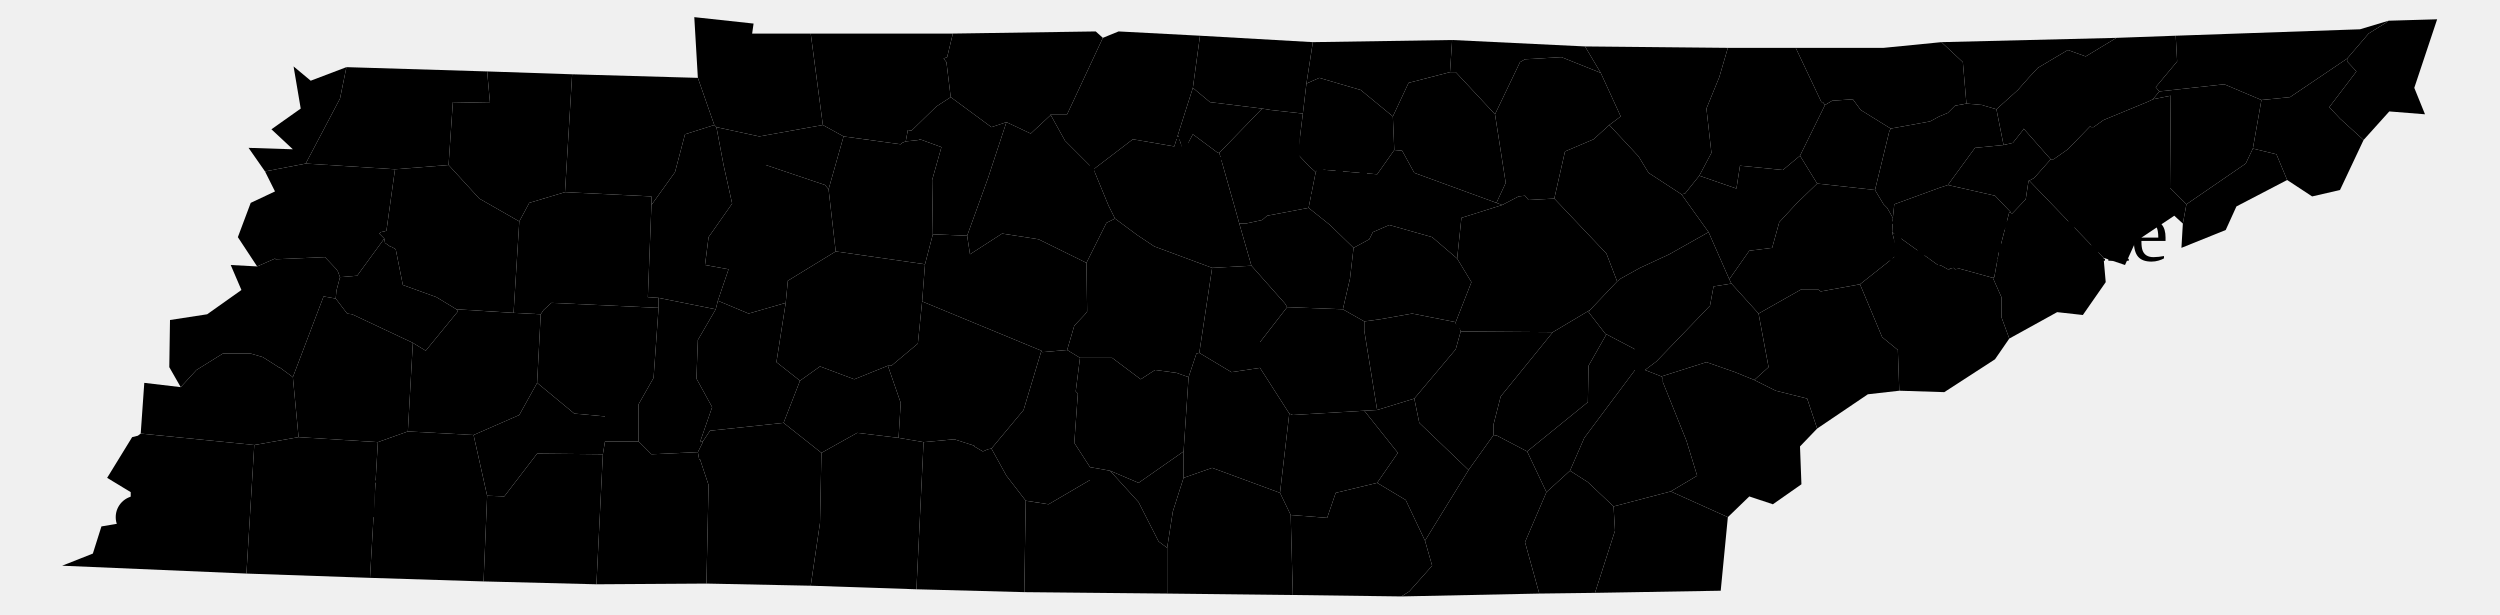
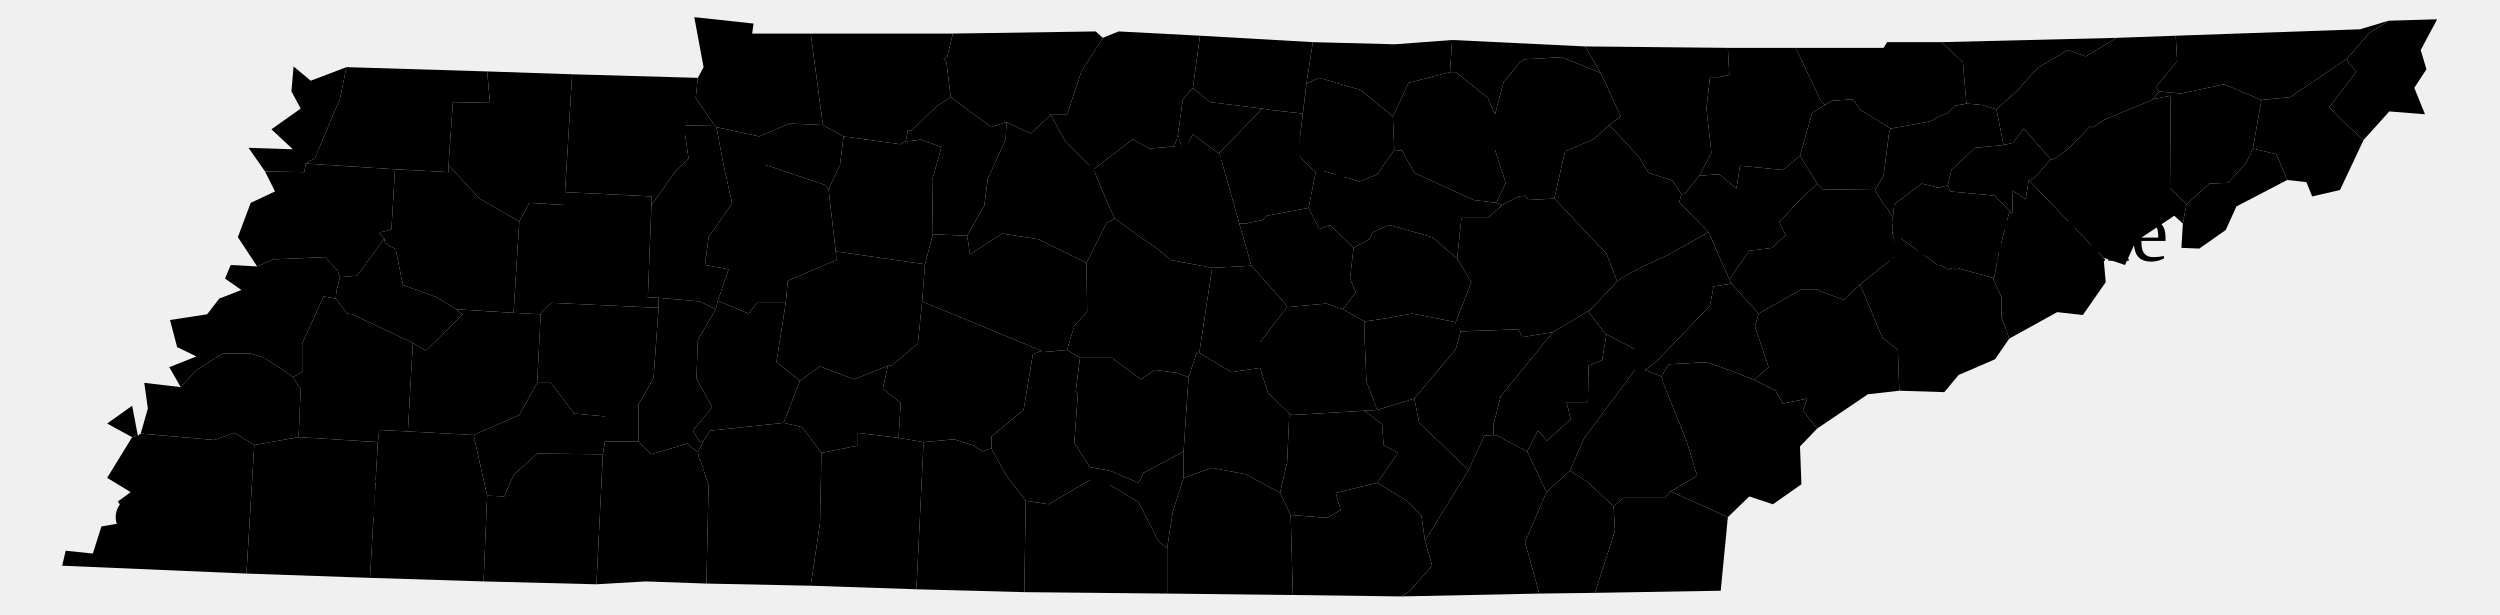
<svg xmlns="http://www.w3.org/2000/svg" version="1.1" width="350" height="86" viewBox="0 0 350 86">
  <defs>
    <pattern id="pattern-no-results" width="50" height="50" patternUnits="userSpaceOnUse">
      <rect width="50" height="50" fill="#ddd" />
-       <path d="M-5,5L5,-5M-5,55L55,-5M45,55L55,45" stroke-width="10" stroke="#666666" />
+       <path d="M-5,5L5,-5M-5,55L55,-5M45,55L55,45" stroke-width="10" stroke="#ffffff" />
    </pattern>
  </defs>
  <g class="counties" transform="scale(0.1)">
-     <path data-fips-int="47001" data-name="Anderson County" d="M2520,218l24,39 -29,28 -24,26 -10,36 -32,4 -28,40 -29,-66 -38,-53 5,-1 20,-25 52,18 5,-32 60,6Z" />
-     <path data-fips-int="47003" data-name="Bedford County" d="M1557,501l40,30 20,-13 30,4 17,6 -7,104 -63,44 -40,-17 -28,-5 -22,-34 5,-69 -3,-3 6,-47Z" />
-     <path data-fips-int="47005" data-name="Benton County" d="M1003,178l10,53 12,54 -33,47 -5,39 33,6 -15,44 -3,12 -80,-16 -15,-1 5,-129 33,-46 14,-53 41,-13Z" />
-     <path data-fips-int="47007" data-name="Bledsoe County" d="M2174,465l-73,90 -10,39 0,15 -35,49 -69,-66 -7,-34 58,-69 7,-25Z" />
-     <path data-fips-int="47009" data-name="Blount County" d="M2659,547l-44,5 -71,48 -14,-42 -44,-11 -30,-15 20,-18 -14,-75 60,-34 23,0 4,3 55,-10 31,74 22,18Z" />
+     <path data-fips-int="47001" data-name="Anderson County" d="M2520,218l24,39 -29,28 -24,26 9,18 -19,18 -32,4 -28,40 -29,-66 -41,-42 3,-11 5,-1 20,-25 28,-2 24,20 5,-32 60,6Z" />
+     <path data-fips-int="47003" data-name="Bedford County" d="M1557,501l40,30 20,-13 30,4 17,6 -7,104 -56,30 -7,14 -40,-17 -28,-5 -22,-34 5,-69 -3,-3 6,-47Z" />
+     <path data-fips-int="47005" data-name="Benton County" d="M1003,178l10,53 12,54 -33,47 -5,39 33,6 -15,44 -3,12 -22,-11 -58,-5 -15,-1 5,-129 33,-46 19,-19 -5,-34 0,-12 41,-1Z" />
+     <path data-fips-int="47007" data-name="Bledsoe County" d="M2174,465l-73,90 -10,39 0,15 -13,1 -22,48 -69,-66 -7,-34 58,-69 7,-25 81,-3 5,11Z" />
+     <path data-fips-int="47009" data-name="Blount County" d="M2659,547l-44,5 -71,48 -20,-25 6,-17 -34,7 -10,-18 -30,-15 20,-18 -19,-57 5,-18 60,-34 23,0 4,3 33,12 22,-22 31,74 22,18Z" />
    <path data-fips-int="47011" data-name="Bradley County" d="M2223,675l36,34 2,34 -28,87 -78,1 -20,-72 30,-70 33,-30Z" />
-     <path data-fips-int="47013" data-name="Campbell County" d="M2550,143l2,0 3,4 -35,71 -24,20 -60,-6 -5,32 -52,-18 17,-32 -7,-62 18,-44 12,-41 95,0Z" />
+     <path data-fips-int="47013" data-name="Campbell County" d="M2550,143l2,0 3,4 -18,11 -17,60 -24,20 -60,-6 -5,32 -24,-20 -28,2 17,-32 -7,-62 5,-44 13,0 14,-3 -2,-38 95,0Z" />
    <path data-fips-int="47015" data-name="Cannon County" d="M1752,372l47,53 3,5 -38,49 0,36 -40,6 -45,-27 18,-119Z" />
-     <path data-fips-int="47017" data-name="Carroll County" d="M912,287l-5,129 15,1 0,14 -150,-7 -11,10 -4,6 -38,-2 8,-128 14,-26 50,-15 121,6Z" />
-     <path data-fips-int="47019" data-name="Carter County" d="M3286,86l13,14 -38,50 15,16 33,30 -33,70 -39,9 -35,-23 -15,-36 -33,-8 12,-68 40,-4 80,-54Z" />
-     <path data-fips-int="47021" data-name="Cheatham County" d="M1388,178l21,-7 -26,79 -4,0 4,0 -29,80 -48,-2 -1,-76 13,-46 -30,-11 -2,1 -18,2 3,-16 5,1 35,-34 20,-13Z" />
-     <path data-fips-int="47023" data-name="Chester County" d="M804,579l43,4 0,35 -3,18 -92,-1 -46,60 -24,-1 -19,-85 64,-28 25,-45 0,-1 0,1Z" />
-     <path data-fips-int="47025" data-name="Claiborne County" d="M2718,59l30,28 5,58 -16,3 -10,10 0,-2 0,2 -12,5 -13,7 -55,10 -42,-26 -11,-15 -29,2 -10,6 -3,-4 -2,0 -36,-76 123,0Z" />
-     <path data-fips-int="47027" data-name="Clay County" d="M2030,101l-58,15 -22,47 -45,-37 -58,-17 -18,8 9,-58 195,-3Z" />
-     <path data-fips-int="47029" data-name="Cocke County" d="M2945,361l3,34 -32,46 -36,-4 -67,37 -11,-30 0,-20 0,-8 -12,-27 2,-1 6,-33 15,-58 2,0 0,1 2,1 19,-20 4,-26 1,0Z" />
-     <path data-fips-int="47031" data-name="Coffee County" d="M1675,495l4,-1 45,27 40,-6 41,64 -13,111 -95,-35 -40,14 0,-37 7,-104Z" />
-     <path data-fips-int="47033" data-name="Crockett County" d="M539,340l7,5 3,1 5,3 10,50 47,17 28,17 2,3 -45,55 -18,-11 -85,-40 -7,-1 -16,-21 1,-11 5,-19 24,-2 38,-52Z" />
-     <path data-fips-int="47035" data-name="Cumberland County" d="M2135,274l5,6 36,-2 73,77 15,39 -38,40 -52,31 -129,-1 0,-1 -7,-10 0,-2 22,-56 -20,-33 6,-57 57,-18 23,-12Z" />
-     <path data-fips-int="47037" data-name="Davidson County" d="M1471,161l20,36 13,13 27,27 21,51 9,18 -12,6 -28,56 -67,-33 -51,-8 -45,29 -4,-26 29,-80 -4,0 4,0 26,-79 34,16 28,-26 0,-1Z" />
-     <path data-fips-int="47039" data-name="Decatur County" d="M1002,433l-25,43 -2,54 22,40 -17,49 4,-1 0,1 -7,14 -65,3 -18,-18 0,-1 0,-51 21,-37 7,-98 0,-14Z" />
-     <path data-fips-int="47041" data-name="DeKalb County" d="M1862,315l33,32 -5,43 -10,43 -78,-3 -3,-5 -47,-53 -17,-59 9,0 23,-5 7,-6 58,-11Z" />
-     <path data-fips-int="47043" data-name="Dickson County" d="M1261,202l2,-2 5,-2 18,-2 2,-1 30,11 -13,46 1,76 -11,42 -125,-18 -10,-87 21,-74Z" />
-     <path data-fips-int="47045" data-name="Dyer County" d="M553,237l-12,86 -3,1 0,-1 0,1 0,-1 0,1 -5,1 -2,2 3,3 4,4 -38,52 -24,2 -3,-8 -2,-3 -16,-17 -69,3 -1,-1 -25,11 -27,-41 18,-48 34,-16 -14,-28 57,-11Z" />
+     <path data-fips-int="47017" data-name="Carroll County" d="M912,287l-5,129 15,1 0,14 -150,-7 -11,10 -4,6 -38,-2 8,-128 14,-26 50,3 0,-18 121,6Z" />
+     <path data-fips-int="47019" data-name="Carter County" d="M3286,86l13,14 -38,50 15,16 33,30 -33,70 -39,9 -8,-20 -27,-3 -15,-36 -33,-8 12,-68 40,-4 80,-54Z" />
+     <path data-fips-int="47021" data-name="Cheatham County" d="M1388,178l21,-7 -1,24 -25,55 -4,0 4,0 -5,38 -24,42 -48,-2 -1,-76 13,-46 -30,-11 -2,1 -18,2 3,-16 5,1 35,-34 20,-13Z" />
+     <path data-fips-int="47023" data-name="Chester County" d="M804,579l43,4 0,35 -3,18 -92,-1 -33,30 -13,30 -24,-1 -19,-85 64,-28 25,-45 0,-1 0,1 19,0Z" />
+     <path data-fips-int="47025" data-name="Claiborne County" d="M2718,59l30,28 5,58 -16,3 -10,10 0,-2 0,2 -12,5 -13,7 -55,10 -42,-26 -11,-15 -29,2 -10,6 -3,-4 -2,0 -36,-76 123,0 5,-8Z" />
+     <path data-fips-int="47027" data-name="Clay County" d="M2030,101l-58,15 -22,47 -45,-37 -58,-17 -18,8 9,-58 115,3 80,-6Z" />
+     <path data-fips-int="47029" data-name="Cocke County" d="M2945,361l3,34 -32,46 -36,-4 -67,37 -11,-30 0,-20 0,-8 -12,-27 2,-1 6,-33 15,-58 2,0 0,1 2,1 1,-32 18,12 4,-26 1,0Z" />
+     <path data-fips-int="47031" data-name="Coffee County" d="M1675,495l4,-1 45,27 40,-6 11,35 30,29 -3,68 -10,43 -48,-26 -47,-9 -40,14 0,-37 7,-104Z" />
+     <path data-fips-int="47033" data-name="Crockett County" d="M539,340l7,5 3,1 5,3 10,50 47,17 28,17 2,3 7,4 -52,51 -18,-11 -85,-40 -7,-1 -16,-21 1,-11 5,-19 24,-2 38,-52Z" />
+     <path data-fips-int="47035" data-name="Cumberland County" d="M2135,274l5,6 36,-2 73,77 15,39 -38,40 -52,31 -43,7 -5,-11 -81,3 0,-1 -7,-10 0,-2 22,-56 -20,-33 6,-57 37,0 20,-18 23,-12Z" />
+     <path data-fips-int="47037" data-name="Davidson County" d="M1471,161l20,36 13,13 27,27 21,51 9,18 -12,6 -28,56 -67,-33 -51,-8 -45,29 -4,-26 24,-42 5,-38 -4,0 4,0 25,-55 1,-24 34,16 28,-26 0,-1Z" />
+     <path data-fips-int="47039" data-name="Decatur County" d="M1002,433l-25,43 -2,54 22,40 -27,33 10,16 4,-1 0,1 -7,14 -15,-12 -50,15 -18,-18 0,-1 0,-51 21,-37 7,-98 0,-14 58,5Z" />
+     <path data-fips-int="47041" data-name="DeKalb County" d="M1862,315l33,32 -5,43 8,19 -18,24 -23,-8 -55,5 -3,-5 -47,-53 -17,-59 9,0 23,-5 7,-6 58,-11 15,30Z" />
+     <path data-fips-int="47043" data-name="Dickson County" d="M1261,202l2,-2 5,-2 18,-2 2,-1 30,11 -13,46 1,76 -11,42 -125,-18 -10,-87 16,-34 5,-40Z" />
+     <path data-fips-int="47045" data-name="Dyer County" d="M553,237l-5,84 -7,2 -3,1 0,-1 0,1 0,-1 0,1 -5,1 -2,2 3,3 4,4 -38,52 -24,2 -3,-8 -2,-3 -16,-17 -69,3 -1,-1 -25,11 -27,-41 18,-48 34,-16 -14,-28 55,1 2,-12Z" />
    <path data-fips-int="47047" data-name="Fayette County" d="M418,612l111,7 -11,190 -173,-6 11,-180Z" />
-     <path data-fips-int="47049" data-name="Fentress County" d="M2241,102l28,61 -16,12 -22,20 -40,17 -15,66 -36,2 -5,-6 -9,1 -23,12 -8,-3 13,-28 -15,-96 35,-73 7,-4 51,-3Z" />
-     <path data-fips-int="47051" data-name="Franklin County" d="M1792,690l15,31 0,1 3,111 -176,-2 0,-64 8,-51 15,-47 40,-14Z" />
-     <path data-fips-int="47053" data-name="Gibson County" d="M727,310l-8,128 -80,-5 -28,-17 -47,-17 -10,-50 -5,-3 -3,-1 -7,-5 -1,-6 -4,-4 -3,-3 2,-2 5,-1 0,-1 0,1 0,-1 0,1 3,-1 12,-86 75,-6 43,47Z" />
+     <path data-fips-int="47049" data-name="Fentress County" d="M2241,102l28,61 -16,12 -22,20 -40,17 -15,66 -36,2 -5,-6 -9,1 -23,12 -8,-3 13,-28 -15,-46 0,-50 12,-45 23,-28 7,-4 51,-3Z" />
+     <path data-fips-int="47051" data-name="Franklin County" d="M1792,690l15,31 0,1 3,111 -176,-2 0,-64 8,-51 15,-47 40,-14 47,9Z" />
+     <path data-fips-int="47053" data-name="Gibson County" d="M727,310l-8,128 -80,-5 -28,-17 -47,-17 -10,-50 -5,-3 -3,-1 -7,-5 -1,-6 -4,-4 -3,-3 2,-2 5,-1 0,-1 0,1 0,-1 0,1 3,-1 7,-2 5,-84 75,4 0,-10 43,47Z" />
    <path data-fips-int="47055" data-name="Giles County" d="M1336,615l28,9 0,1 0,-1 0,1 12,7 7,-3 5,-1 21,38 27,35 -2,128 -151,-4 10,-206Z" />
-     <path data-fips-int="47057" data-name="Grainger County" d="M2753,145l22,2 3,1 17,5 10,50 -40,4 -38,52 -12,4 -63,23 -2,19 -8,-14 -5,-5 -12,-20 20,-82 2,-4 55,-10 13,-7 12,-5 0,-2 0,2 10,-10Z" />
+     <path data-fips-int="47057" data-name="Grainger County" d="M2753,145l22,2 3,1 17,5 10,50 -40,4 -33,31 -5,21 -12,4 -25,-6 -38,29 -2,19 -8,-14 -5,-5 -12,-20 12,-20 8,-62 2,-4 55,-10 13,-7 12,-5 0,-2 0,2 10,-10Z" />
    <path data-fips-int="47059" data-name="Greene County" d="M3061,286l-5,27 -12,-11 -54,36 -15,33 -30,-10 -104,-108 7,-4 23,-26 4,0 20,-14 31,-32 2,1 3,0 14,-10 63,-26 6,-3 25,-5 -1,129Z" />
-     <path data-fips-int="47061" data-name="Grundy County" d="M1928,676l-58,14 -12,35 -51,-4 0,1 0,-1 -15,-31 13,-111 5,2 100,-6 47,59Z" />
-     <path data-fips-int="47063" data-name="Hamblen County" d="M2871,223l-23,26 -7,4 -1,0 -4,26 -19,20 -2,-1 0,-1 -22,-23 -66,-15 38,-52 40,-4 13,-3 15,-19 0,-1 0,1 0,-1Z" />
-     <path data-fips-int="47065" data-name="Hamilton County" d="M2096,610l42,22 27,57 -30,70 20,72 -193,4 11,-7 32,-36 -10,-35 61,-99 35,-49Z" />
+     <path data-fips-int="47061" data-name="Grundy County" d="M1928,676l-58,14 7,24 -19,11 -51,-4 0,1 0,-1 -15,-31 10,-43 3,-68 5,2 100,-6 25,19 2,29 20,11Z" />
+     <path data-fips-int="47063" data-name="Hamblen County" d="M2871,223l-23,26 -7,4 -1,0 -4,26 -18,-12 -1,32 -2,-1 0,-1 -22,-23 -63,-6 -3,-9 5,-21 33,-31 40,-4 13,-3 15,-19 0,-1 0,1 0,-1Z" />
+     <path data-fips-int="47065" data-name="Hamilton County" d="M2096,610l42,22 27,57 -30,70 20,72 -193,4 11,-7 32,-36 -10,-35 61,-99 22,-48 13,-1Z" />
    <path data-fips-int="47067" data-name="Hancock County" d="M2963,53l-43,26 -25,-9 -42,25 -13,14 -15,17 -30,27 -17,-5 -3,-1 -22,-2 -5,-58 -30,-28Z" />
-     <path data-fips-int="47069" data-name="Hardeman County" d="M571,604l92,5 19,85 -5,120 -159,-5 11,-190Z" />
-     <path data-fips-int="47071" data-name="Hardin County" d="M977,633l2,11 1,-1 12,36 -3,138 -154,1 9,-182 3,-18 47,0 0,-1 0,1 18,18Z" />
+     <path data-fips-int="47069" data-name="Hardeman County" d="M571,604l92,5 19,85 -5,120 -159,-5 11,-190 2,-17Z" />
+     <path data-fips-int="47071" data-name="Hardin County" d="M977,633l2,11 1,-1 12,36 -3,138 -85,-3 -69,4 9,-182 3,-18 47,0 0,-1 0,1 18,18 50,-15Z" />
    <path data-fips-int="47073" data-name="Hawkins County" d="M3046,50l2,36 -30,36 5,6 -9,11 -6,3 -63,26 -14,10 -3,0 -2,-1 -31,32 -20,14 -4,0 -38,-43 0,1 0,-1 0,1 -15,19 -13,3 -10,-50 30,-27 15,-17 13,-14 42,-25 25,9 43,-26Z" />
-     <path data-fips-int="47075" data-name="Haywood County" d="M470,418l16,21 7,1 85,40 -7,124 -42,15 -111,-7 -8,-84 43,-113Z" />
-     <path data-fips-int="47077" data-name="Henderson County" d="M922,431l-7,98 -21,37 0,51 0,1 -47,0 0,-35 -43,-4 -52,-43 0,-1 5,-95 4,-6 11,-10Z" />
-     <path data-fips-int="47079" data-name="Henry County" d="M977,109l23,66 -41,13 -14,53 -33,46 0,-12 -121,-6 10,-165Z" />
-     <path data-fips-int="47081" data-name="Hickman County" d="M1295,370l-4,52 -6,59 -37,31 -5,0 -47,19 -48,-18 -28,20 -33,-26 13,-83 3,-31 67,-41Z" />
-     <path data-fips-int="47083" data-name="Houston County" d="M1152,175l29,16 -21,74 -5,-6 -83,-28 -59,0 -10,-53 60,13Z" />
-     <path data-fips-int="47085" data-name="Humphreys County" d="M1155,259l5,6 10,87 -67,41 -3,31 -52,15 -43,-18 15,-44 -33,-6 5,-39 33,-47 -12,-54 59,0Z" />
-     <path data-fips-int="47087" data-name="Jackson County" d="M1905,126l45,37 2,47 -24,34 -83,-7 -3,4 -9,-8 -16,-17 7,-57 5,-42 18,-8Z" />
-     <path data-fips-int="47089" data-name="Jefferson County" d="M2715,263l12,-4 66,15 22,23 0,1 2,1 -2,-1 0,-1 -2,0 -15,58 -6,33 -2,1 -47,-13 -6,1 -2,-2 -5,1 -2,2 -1,-1 -9,-5 -3,-1 -2,0 -64,-46 1,-20 2,-19Z" />
-     <path data-fips-int="47091" data-name="Johnson County" d="M3309,196l-33,-30 -15,-16 38,-50 -13,-14 0,-4 30,-35 24,-15 4,-3 68,-2 -32,96 15,37 -50,-4Z" />
-     <path data-fips-int="47093" data-name="Knox County" d="M2625,266l12,20 5,5 8,14 -1,20 8,31 -53,42 -55,10 -4,-3 -23,0 -60,34 -38,-42 -3,-6 28,-40 32,-4 10,-36 24,-26 29,-28Z" />
-     <path data-fips-int="47095" data-name="Lake County" d="M428,229l-57,11 -23,-33 62,2 -30,-28 41,-29 -10,-59 24,20 50,-19 -9,44Z" />
-     <path data-fips-int="47097" data-name="Lauderdale County" d="M455,360l16,17 2,3 3,8 -5,19 -1,11 -17,-3 -43,113 -19,-14 0,1 -1,-1 0,1 0,-1 -22,-14 -17,-5 -39,0 -37,23 -22,24 -16,-28 1,-66 52,-8 48,-34 -15,-35 37,2 25,-11 1,1Z" />
-     <path data-fips-int="47099" data-name="Lawrence County" d="M1258,613l35,6 -10,206 -148,-5 13,-88 2,-98 50,-28Z" />
-     <path data-fips-int="47101" data-name="Lewis County" d="M1243,512l18,52 -3,49 -58,-7 -50,28 -53,-42 23,-59 28,-20 48,18Z" />
-     <path data-fips-int="47103" data-name="Lincoln County" d="M1554,659l40,44 28,55 12,9 0,64 -200,-2 2,-128 32,5 58,-34 0,-18Z" />
-     <path data-fips-int="47105" data-name="Loudon County" d="M2319,506l75,-78 5,-27 25,-4 38,42 14,75 -20,18 -27,-11 -40,-14 -63,20 -23,-9Z" />
-     <path data-fips-int="47107" data-name="McMinn County" d="M2303,518l23,9 2,3 0,5 33,82 15,49 -37,22 -80,21 -36,-34 -25,-16 20,-46 71,-95Z" />
-     <path data-fips-int="47109" data-name="McNairy County" d="M844,636l-9,182 -158,-4 5,-120 24,1 46,-60Z" />
+     <path data-fips-int="47075" data-name="Haywood County" d="M470,418l16,21 7,1 85,40 -7,124 -40,-2 -2,17 -111,-7 3,-67 -11,-17 13,-7 0,-40 30,-66Z" />
+     <path data-fips-int="47077" data-name="Henderson County" d="M922,431l-7,98 -21,37 0,51 0,1 -47,0 0,-35 -43,-4 -33,-43 -19,0 0,-1 5,-95 4,-6 11,-10Z" />
+     <path data-fips-int="47079" data-name="Henry County" d="M977,109l-3,28 26,38 -41,1 0,12 5,34 -19,19 -33,46 0,-12 -121,-6 10,-165Z" />
+     <path data-fips-int="47081" data-name="Hickman County" d="M1295,370l-4,52 -6,59 -37,31 -5,0 -47,19 -48,-18 -28,20 -33,-26 13,-83 3,-31 68,-29 -1,-12Z" />
+     <path data-fips-int="47083" data-name="Houston County" d="M1152,175l29,16 -5,40 -16,34 -5,-6 -83,-28 -59,0 -10,-53 60,13 42,-18Z" />
+     <path data-fips-int="47085" data-name="Humphreys County" d="M1155,259l5,6 10,87 1,12 -68,29 -3,31 -40,0 -12,15 -43,-18 15,-44 -33,-6 5,-39 33,-47 -12,-54 59,0Z" />
+     <path data-fips-int="47087" data-name="Jackson County" d="M1905,126l45,37 2,47 -24,34 -25,10 -58,-17 -3,4 -9,-8 -16,-17 7,-57 5,-42 18,-8Z" />
+     <path data-fips-int="47089" data-name="Jefferson County" d="M2715,263l12,-4 3,9 63,6 22,23 0,1 2,1 -2,-1 0,-1 -2,0 -15,58 -6,33 -2,1 -47,-13 -6,1 -2,-2 -5,1 -2,2 -1,-1 -9,-5 -3,-1 -2,0 -64,-46 1,-20 2,-19 38,-29Z" />
+     <path data-fips-int="47091" data-name="Johnson County" d="M3309,196l-33,-30 -15,-16 38,-50 -13,-14 0,-4 30,-35 24,-15 4,-3 68,-2 -23,43 8,27 -17,26 15,37 -50,-4Z" />
+     <path data-fips-int="47093" data-name="Knox County" d="M2625,266l12,20 5,5 8,14 -1,20 8,31 -53,42 -22,22 -33,-12 -4,-3 -23,0 -60,34 -38,-42 -3,-6 28,-40 32,-4 19,-18 -9,-18 24,-26 29,-28 8,8Z" />
+     <path data-fips-int="47095" data-name="Lake County" d="M428,229l-2,12 -55,-1 -23,-33 62,2 -30,-28 41,-29 -13,-24 3,-35 24,20 50,-19 -9,44 -35,83Z" />
+     <path data-fips-int="47097" data-name="Lauderdale County" d="M455,360l16,17 2,3 3,8 -5,19 -1,11 -17,-3 -30,66 0,40 -13,7 -19,-14 0,1 -1,-1 0,1 0,-1 -22,-14 -17,-5 -39,0 -37,23 -22,24 -16,-28 38,-15 -27,-13 -10,-38 52,-8 17,-22 31,-12 -23,-16 8,-19 37,2 25,-11 1,1Z" />
+     <path data-fips-int="47099" data-name="Lawrence County" d="M1258,613l35,6 -10,206 -148,-5 13,-88 2,-98 50,-10 0,-18Z" />
+     <path data-fips-int="47101" data-name="Lewis County" d="M1243,512l-7,32 25,20 -3,49 -58,-7 0,18 -50,10 -27,-36 -26,-6 23,-59 28,-20 48,18Z" />
+     <path data-fips-int="47103" data-name="Lincoln County" d="M1554,659l0,20 40,24 28,55 12,9 0,64 -200,-2 2,-128 32,5 58,-34 0,-18Z" />
+     <path data-fips-int="47105" data-name="Loudon County" d="M2319,506l75,-78 5,-27 25,-4 38,42 -5,18 19,57 -20,18 -27,-11 -40,-14 -53,3 -10,17 -23,-9Z" />
+     <path data-fips-int="47107" data-name="McMinn County" d="M2303,518l23,9 2,3 0,5 33,82 15,49 -37,22 -8,9 -58,0 -14,12 -36,-34 -25,-16 20,-46 71,-95Z" />
+     <path data-fips-int="47109" data-name="McNairy County" d="M844,636l-9,182 -158,-4 5,-120 24,1 13,-30 33,-30Z" />
    <path data-fips-int="47111" data-name="Macon County" d="M1838,59l-9,58 -5,42 -45,-5 -12,-2 -73,-9 -24,-20 10,-73Z" />
-     <path data-fips-int="47113" data-name="Madison County" d="M719,438l38,2 -5,95 0,1 -25,45 -64,28 -92,-5 7,-124 18,11 45,-55 -2,-3Z" />
-     <path data-fips-int="47115" data-name="Marion County" d="M1968,700l27,57 10,35 -32,36 -11,7 -152,-2 -3,-111 0,-1 51,4 12,-35 58,-14Z" />
-     <path data-fips-int="47117" data-name="Marshall County" d="M1494,490l18,11 -6,47 3,3 -5,69 22,34 0,18 -58,34 -32,-5 -27,-35 -21,-38 45,-54 25,-83 1,2Z" />
-     <path data-fips-int="47119" data-name="Maury County" d="M1458,491l-25,83 -45,54 -5,1 -7,3 -12,-7 0,-1 0,1 0,-1 -28,-9 -43,4 -35,-6 3,-49 -18,-52 5,0 37,-31 6,-59Z" />
-     <path data-fips-int="47121" data-name="Meigs County" d="M2289,518l-71,95 -20,46 -33,30 -27,-57 85,-69 1,-51 25,-44 -1,0 1,0 40,21Z" />
-     <path data-fips-int="47123" data-name="Monroe County" d="M2429,521l27,11 30,15 44,11 14,42 -24,25 2,53 -40,28 -33,-11 -30,29 -80,-36 37,-22 -15,-49 -33,-82 0,-5 -2,-3 63,-20Z" />
+     <path data-fips-int="47113" data-name="Madison County" d="M719,438l38,2 -5,95 0,1 -25,45 -64,28 -92,-5 7,-124 18,11 52,-51 -7,-4 -2,-3Z" />
+     <path data-fips-int="47115" data-name="Marion County" d="M1968,700l22,22 5,35 10,35 -32,36 -11,7 -152,-2 -3,-111 0,-1 51,4 19,-11 -7,-24 58,-14Z" />
+     <path data-fips-int="47117" data-name="Marshall County" d="M1494,490l18,11 -6,47 3,3 -5,69 22,34 0,18 -58,34 -32,-5 -27,-35 -21,-38 0,-17 45,-37 13,-78 12,-5 1,2Z" />
+     <path data-fips-int="47119" data-name="Maury County" d="M1458,491l-12,5 -13,78 -45,37 0,17 -5,1 -7,3 -12,-7 0,-1 0,1 0,-1 -28,-9 -43,4 -35,-6 3,-49 -25,-20 7,-32 5,0 37,-31 6,-59Z" />
+     <path data-fips-int="47121" data-name="Meigs County" d="M2289,518l-71,95 -20,46 -33,30 -27,-57 15,-29 13,14 33,-30 -6,-24 30,0 1,-51 19,-8 6,-36 -1,0 1,0 40,21Z" />
+     <path data-fips-int="47123" data-name="Monroe County" d="M2429,521l27,11 30,15 10,18 34,-7 -6,17 20,25 -24,25 2,53 -40,28 -33,-11 -30,29 -80,-36 37,-22 -15,-49 -33,-82 0,-5 -2,-3 10,-17 53,-3Z" />
    <path data-fips-int="47125" data-name="Montgomery County" d="M1331,136l-20,13 -35,34 -5,-1 -3,16 -5,2 -2,2 -80,-11 -29,-16 -17,-128 199,0 -8,33 -5,2 4,5Z" />
-     <path data-fips-int="47127" data-name="Moore County" d="M1657,669l-15,47 -8,51 -12,-9 -28,-55 -40,-44 40,17 63,-44Z" />
-     <path data-fips-int="47129" data-name="Morgan County" d="M2253,175l41,44 14,23 46,30 38,53 -55,31 -41,19 -27,15 -5,4 -15,-39 -73,-77 15,-66 40,-17Z" />
-     <path data-fips-int="47131" data-name="Obion County" d="M682,100l4,44 -52,-1 -6,88 -75,6 -125,-8 48,-91 9,-44Z" />
-     <path data-fips-int="47133" data-name="Overton County" d="M2038,101l55,59 15,96 -13,28 -115,-42 -17,-31 -11,-1 -2,-47 22,-47 58,-15Z" />
-     <path data-fips-int="47135" data-name="Perry County" d="M1100,424l-13,83 33,26 -23,59 -103,11 -10,15 0,1 0,-1 -4,1 17,-49 -22,-40 2,-54 25,-43 3,-12 43,18Z" />
-     <path data-fips-int="47137" data-name="Pickett County" d="M2219,65l22,37 -55,-22 -51,3 -7,4 -35,73 -55,-59 -8,0 3,-45Z" />
-     <path data-fips-int="47139" data-name="Polk County" d="M2419,724l-10,103 -176,3 28,-87 -2,-34 80,-21Z" />
-     <path data-fips-int="47141" data-name="Putnam County" d="M2095,284l8,3 -57,18 -6,57 -35,-30 -60,-17 -23,10 -5,10 -22,12 -33,-32 -30,-24 10,-50 3,-4 83,7 24,-34 11,1 17,31Z" />
-     <path data-fips-int="47143" data-name="Rhea County" d="M2226,434l-2,3 24,31 1,0 -25,44 -1,51 -85,69 -42,-22 -5,-1 0,-15 10,-39 73,-90Z" />
+     <path data-fips-int="47127" data-name="Moore County" d="M1657,669l-15,47 -8,51 -12,-9 -28,-55 -40,-24 0,-20 40,17 7,-14 56,-30Z" />
+     <path data-fips-int="47129" data-name="Morgan County" d="M2253,175l41,44 14,23 34,11 12,19 -3,11 41,42 -55,31 -41,19 -27,15 -5,4 -15,-39 -73,-77 15,-66 40,-17Z" />
+     <path data-fips-int="47131" data-name="Obion County" d="M682,100l4,44 -52,-1 -6,88 0,10 -75,-4 -125,-8 13,-8 35,-83 9,-44Z" />
+     <path data-fips-int="47133" data-name="Overton County" d="M2038,101l45,36 10,23 0,50 15,46 -13,28 -32,-4 -83,-38 -17,-31 -11,-1 -2,-47 22,-47 58,-15Z" />
+     <path data-fips-int="47135" data-name="Perry County" d="M1100,424l-13,83 33,26 -23,59 -103,11 -10,15 0,1 0,-1 -4,1 -10,-16 27,-33 -22,-40 2,-54 25,-43 3,-12 43,18 12,-15Z" />
+     <path data-fips-int="47137" data-name="Pickett County" d="M2219,65l22,37 -55,-22 -51,3 -7,4 -23,28 -12,45 -10,-23 -45,-36 -8,0 3,-45Z" />
+     <path data-fips-int="47139" data-name="Polk County" d="M2419,724l-10,103 -176,3 28,-87 -2,-34 14,-12 58,0 8,-9Z" />
+     <path data-fips-int="47141" data-name="Putnam County" d="M2095,284l8,3 -20,18 -37,0 -6,57 -35,-30 -60,-17 -23,10 -5,10 -22,12 -33,-32 -15,6 -15,-30 10,-50 3,-4 58,17 25,-10 24,-34 11,1 17,31 83,38Z" />
+     <path data-fips-int="47143" data-name="Rhea County" d="M2226,434l-2,3 24,31 1,0 -6,36 -19,8 -1,51 -30,0 6,24 -33,30 -13,-14 -15,29 -42,-22 -5,-1 0,-15 10,-39 73,-90Z" />
    <path data-fips-int="47145" data-name="Roane County" d="M2319,506l-16,12 -14,0 0,-29 -40,-21 -1,0 -24,-31 2,-3 38,-40 5,-4 27,-15 41,-19 55,-31 29,66 3,6 -25,4 -5,27Z" />
-     <path data-fips-int="47147" data-name="Robertson County" d="M1544,53l-50,107 -23,0 0,1 -28,26 -34,-16 -21,7 -57,-42 -6,-49 -4,-5 5,-2 8,-33 200,-3Z" />
-     <path data-fips-int="47149" data-name="Rutherford County" d="M1592,329l24,16 81,30 -18,119 -4,1 -11,33 -17,-6 -30,-4 -20,13 -40,-30 -45,0 -18,-11 10,-34 15,-16 3,-4 -1,-68 28,-56 12,-6Z" />
-     <path data-fips-int="47151" data-name="Scott County" d="M2419,67l-12,41 -18,44 7,62 -17,32 -20,25 -5,1 -46,-30 -14,-23 -41,-44 16,-12 -28,-61 -22,-37Z" />
-     <path data-fips-int="47153" data-name="Sequatchie County" d="M2056,658l-61,99 -27,-57 -40,-24 29,-42 -47,-59 18,-1 52,-16 7,34Z" />
-     <path data-fips-int="47155" data-name="Sevier County" d="M2713,371l2,0 3,1 9,5 1,1 2,-2 5,-1 2,2 6,-1 47,13 12,27 0,8 0,20 11,30 -20,29 -71,46 -63,-2 -2,-57 -22,-18 -31,-74 53,-42 -8,-31Z" />
-     <path data-fips-int="47157" data-name="Shelby County" d="M356,623l-11,180 -258,-11 43,-17 12,-38 41,-7 0,-41 -33,-20 35,-57 8,-2 4,-3Z" />
+     <path data-fips-int="47147" data-name="Robertson County" d="M1544,53l-30,47 -20,60 -23,0 0,1 -28,26 -34,-16 -21,7 -57,-42 -6,-49 -4,-5 5,-2 8,-33 200,-3Z" />
+     <path data-fips-int="47149" data-name="Rutherford County" d="M1592,329l24,16 23,19 58,11 -18,119 -4,1 -11,33 -17,-6 -30,-4 -20,13 -40,-30 -45,0 -18,-11 10,-34 15,-16 3,-4 -1,-68 28,-56 12,-6Z" />
+     <path data-fips-int="47151" data-name="Scott County" d="M2419,67l2,38 -14,3 -13,0 -5,44 7,62 -17,32 -20,25 -5,1 -12,-19 -34,-11 -14,-23 -41,-44 16,-12 -28,-61 -22,-37Z" />
+     <path data-fips-int="47153" data-name="Sequatchie County" d="M2056,658l-61,99 -5,-35 -22,-22 -40,-24 29,-42 -20,-11 -2,-29 -25,-19 18,-1 52,-16 7,34Z" />
+     <path data-fips-int="47155" data-name="Sevier County" d="M2713,371l2,0 3,1 9,5 1,1 2,-2 5,-1 2,2 6,-1 47,13 12,27 0,8 0,20 11,30 -20,29 -51,22 -20,24 -63,-2 -2,-57 -22,-18 -31,-74 53,-42 -8,-31Z" />
+     <path data-fips-int="47157" data-name="Shelby County" d="M356,623l-11,180 -258,-11 5,-21 38,4 12,-38 41,-7 -18,-28 18,-13 -33,-20 35,-57 8,-2 4,-3 103,9 28,-10Z" />
    <path data-fips-int="47159" data-name="Smith County" d="M1779,154l45,5 -7,57 16,17 9,8 -10,50 -58,11 -7,6 -23,5 -9,0 -3,-11 -25,-88 -2,0 2,0 60,-62Z" />
-     <path data-fips-int="47161" data-name="Stewart County" d="M1135,47l17,128 -89,16 -60,-13 -3,-3 -23,-66 -5,-85 83,9 -2,14Z" />
-     <path data-fips-int="47163" data-name="Sullivan County" d="M3340,32l-24,15 -30,35 -80,54 -40,4 -52,-22 -91,10 -5,-6 30,-36 -2,-36 258,-9 40,-12Z" />
-     <path data-fips-int="47165" data-name="Sumner County" d="M1680,50l-10,73 -21,66 -5,16 -58,-10 -55,42 -27,-27 -13,-13 -20,-36 0,-1 23,0 50,-107 22,-9Z" />
-     <path data-fips-int="47167" data-name="Tipton County" d="M368,500l22,14 0,1 0,-1 1,1 0,-1 19,14 8,84 -62,11 -159,-16 5,-71 51,6 22,-24 37,-23 39,0Z" />
-     <path data-fips-int="47169" data-name="Trousdale County" d="M1670,123l24,20 73,9 -60,62 -2,0 -35,-26 -13,24 -8,-23Z" />
-     <path data-fips-int="47171" data-name="Unicoi County" d="M3202,252l-71,37 -15,33 -62,25 2,-34 5,-27 83,-57 10,-21 33,8Z" />
-     <path data-fips-int="47173" data-name="Union County" d="M2605,154l42,26 -2,4 -20,82 -81,-9 -24,-39 35,-71 10,-6 29,-2Z" />
-     <path data-fips-int="47175" data-name="Van Buren County" d="M2038,451l0,2 5,3 0,3 2,4 0,1 -7,25 -58,69 -52,16 -18,-111 0,-13 22,-3 45,-8Z" />
-     <path data-fips-int="47177" data-name="Warren County" d="M1880,433l30,17 0,13 18,111 -18,1 -100,6 -5,-2 -41,-64 0,-36 38,-49Z" />
-     <path data-fips-int="47179" data-name="Washington County" d="M3166,140l-12,68 -10,21 -83,57 -23,-23 1,-129 -25,5 9,-11 91,-10Z" />
-     <path data-fips-int="47181" data-name="Wayne County" d="M1097,592l53,42 -2,98 -13,88 -146,-3 3,-138 -12,-36 -1,1 -2,-11 7,-14 0,-1 10,-15Z" />
-     <path data-fips-int="47183" data-name="Weakley County" d="M801,104l-10,165 -50,15 -14,26 -56,-32 -43,-47 6,-88 52,1 -4,-44Z" />
-     <path data-fips-int="47185" data-name="White County" d="M2040,362l20,33 -22,56 -61,-12 -45,8 -22,3 -30,-17 10,-43 5,-43 22,-12 5,-10 23,-10 60,17Z" />
+     <path data-fips-int="47161" data-name="Stewart County" d="M1135,47l17,128 -47,-2 -42,18 -60,-13 -3,-3 -26,-38 3,-28 8,-15 -13,-70 83,9 -2,14Z" />
+     <path data-fips-int="47163" data-name="Sullivan County" d="M3340,32l-24,15 -30,35 -80,54 -40,4 -52,-22 -61,13 -30,-3 -5,-6 30,-36 -2,-36 258,-9 40,-12Z" />
+     <path data-fips-int="47165" data-name="Sumner County" d="M1680,50l-10,73 -14,16 -7,50 -5,16 -35,3 -23,-13 -55,42 -27,-27 -13,-13 -20,-36 0,-1 23,0 20,-60 30,-47 22,-9Z" />
+     <path data-fips-int="47167" data-name="Tipton County" d="M193,610l-8,2 -35,-19 35,-25ZM368,500l22,14 0,1 0,-1 1,1 0,-1 19,14 11,17 -3,67 -62,11 -28,-17 -28,10 -103,-9 10,-35 -5,-36 51,6 22,-24 37,-23 39,0Z" />
+     <path data-fips-int="47169" data-name="Trousdale County" d="M1670,123l24,20 73,9 -60,62 -2,0 -35,-26 -13,24 -8,-23 7,-50Z" />
+     <path data-fips-int="47171" data-name="Unicoi County" d="M3202,252l-71,37 -15,33 -37,26 -25,-1 2,-34 5,-27 32,-29 26,-1 25,-27 10,-21 33,8Z" />
+     <path data-fips-int="47173" data-name="Union County" d="M2605,154l42,26 -2,4 -8,62 -12,20 -73,-1 -8,-8 -24,-39 17,-60 18,-11 10,-6 29,-2Z" />
+     <path data-fips-int="47175" data-name="Van Buren County" d="M2038,451l0,2 5,3 0,3 2,4 0,1 -7,25 -58,69 -52,16 -15,-40 -3,-71 0,-13 22,-3 45,-8Z" />
+     <path data-fips-int="47177" data-name="Warren County" d="M1880,433l30,17 0,13 3,71 15,40 -18,1 -100,6 -5,-2 -30,-29 -11,-35 0,-36 38,-49 55,-5Z" />
+     <path data-fips-int="47179" data-name="Washington County" d="M3166,140l-12,68 -10,21 -25,27 -26,1 -32,29 -23,-23 1,-129 -25,5 9,-11 30,3 61,-13Z" />
+     <path data-fips-int="47181" data-name="Wayne County" d="M1097,592l26,6 27,36 -2,98 -13,88 -146,-3 3,-138 -12,-36 -1,1 -2,-11 7,-14 0,-1 10,-15Z" />
+     <path data-fips-int="47183" data-name="Weakley County" d="M801,104l-10,165 0,18 -50,-3 -14,26 -56,-32 -43,-47 6,-88 52,1 -4,-44Z" />
+     <path data-fips-int="47185" data-name="White County" d="M2040,362l20,33 -22,56 -61,-12 -45,8 -22,3 -30,-17 18,-24 -8,-19 5,-43 22,-12 5,-10 23,-10 60,17Z" />
    <path data-fips-int="47187" data-name="Williamson County" d="M1521,368l1,68 -3,4 -15,16 -10,34 -35,3 -1,-2 -167,-69 4,-52 11,-42 48,2 4,26 45,-29 51,8Z" />
-     <path data-fips-int="47189" data-name="Wilson County" d="M1649,189l8,23 13,-24 35,26 2,0 25,88 3,11 17,59 -55,3 -81,-30 -24,-16 -31,-23 -9,-18 -21,-51 55,-42 58,10Z" />
+     <path data-fips-int="47189" data-name="Wilson County" d="M1649,189l8,23 13,-24 35,26 2,0 25,88 3,11 17,59 -55,3 -58,-11 -23,-19 -24,-16 -31,-23 -9,-18 -21,-51 55,-42 23,13 35,-3Z" />
  </g>
  <g class="cities">
    <circle r="3" cx="19.2" cy="72.4" />
    <text x="19.2" y="72.4">Memphis</text>
    <circle r="3" cx="145.8" cy="27.5" />
    <text x="145.8" y="27.5">Nashville</text>
    <circle r="3" cx="255.6" cy="36.5" />
    <text x="255.6" y="36.5">Knoxville</text>
  </g>
</svg>
